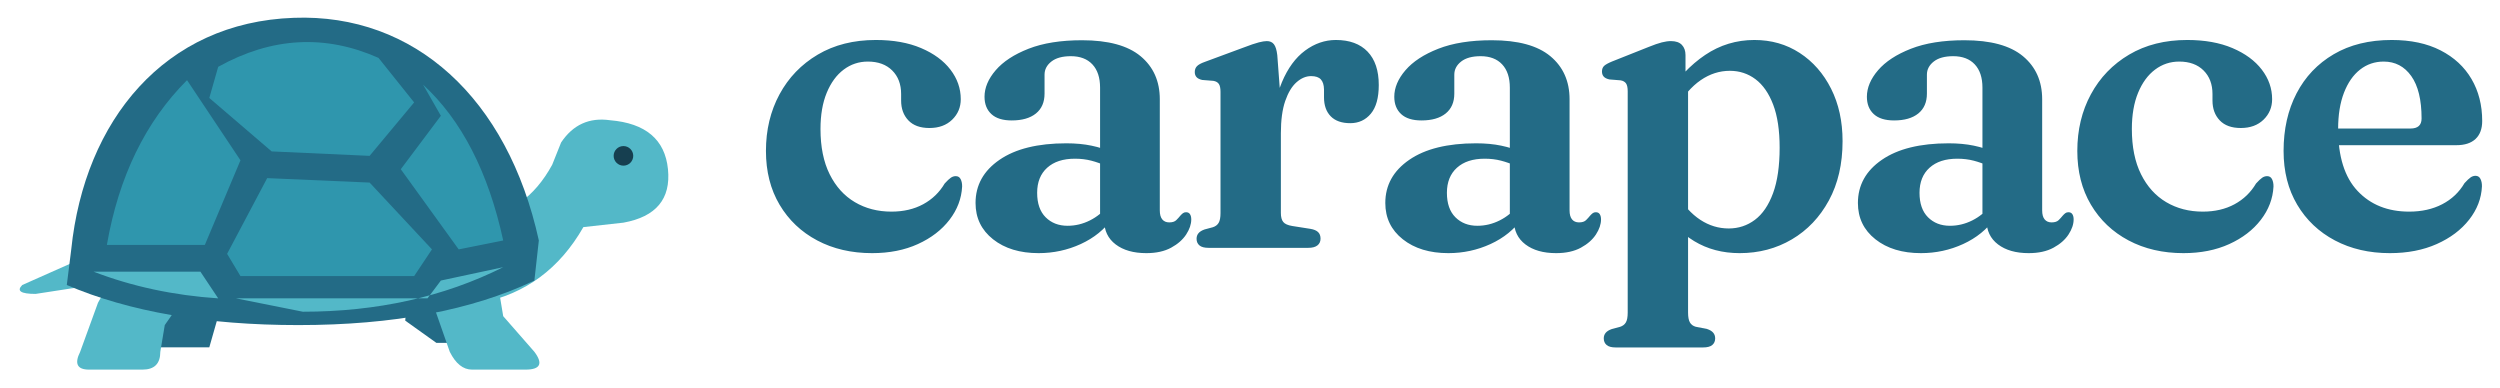
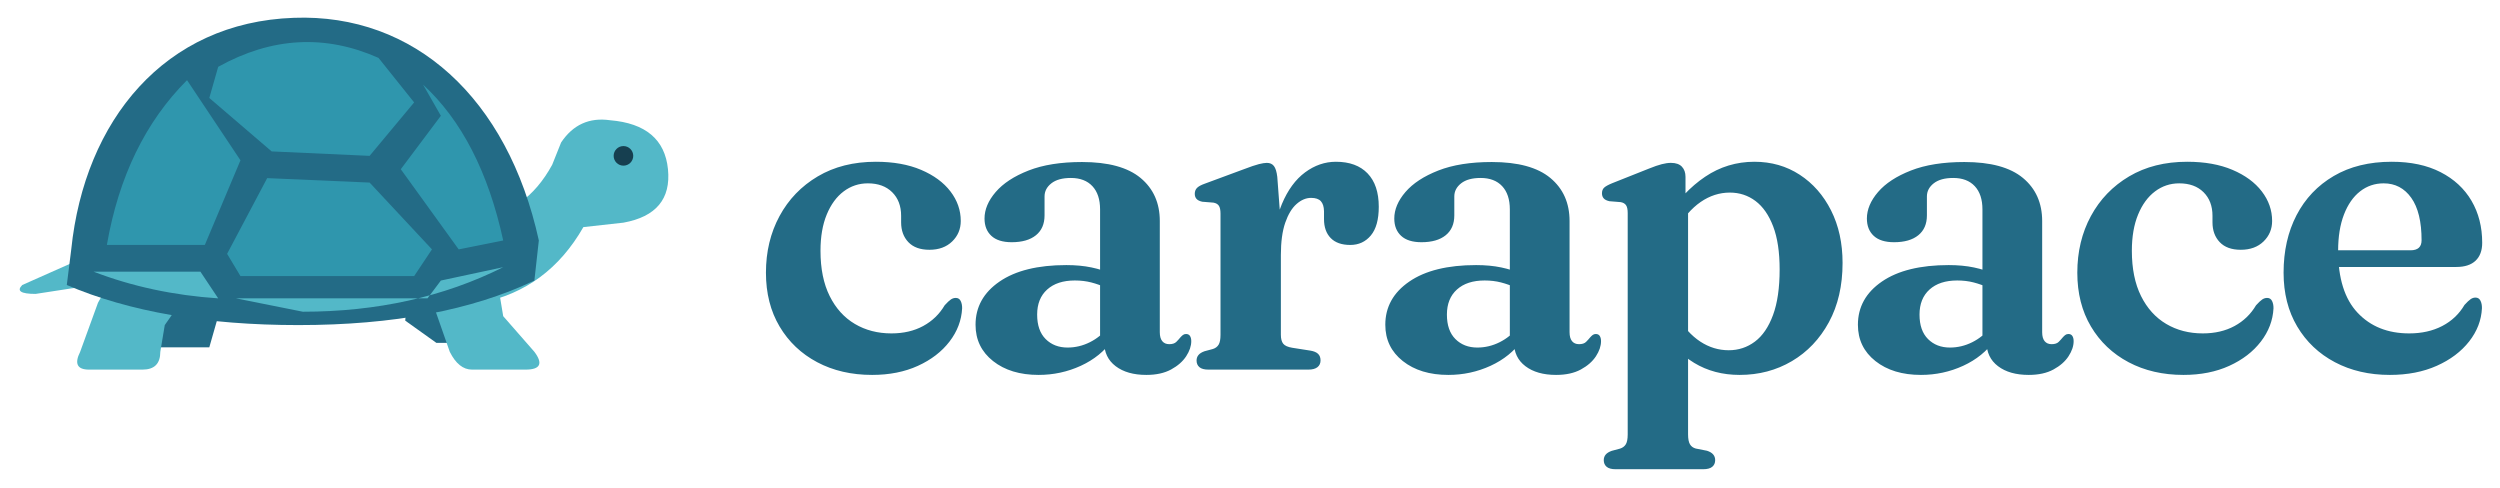
- <svg xmlns="http://www.w3.org/2000/svg" viewBox="8 39.0 561.4 87.0" role="img" aria-label="carapace">
+ <svg xmlns="http://www.w3.org/2000/svg" viewBox="8 39.0 561.4 109.4" role="img" aria-label="carapace">
  <g transform="translate(0 18)">
    <path fill="#236b86" d="M49 80 59 85 55 99H43L42 95ZM100 81 111 84 119 98H106L99 93Z" />
    <path fill="#53b8c8" d="M31 77 13 85Q11 87 16 87L29 85ZM35 80 52 84 45 94 44 100Q44 104 40 104H28Q24 104 26 100L30 89ZM102 80 119 80 121 92 128 100Q131 104 126 104H114Q111 104 109 100ZM115 70Q126 69 132 58L134 53Q138 47 145 48Q157 49 158 59Q159 69 148 71L139 72Q131 86 116 89Z" />
    <path fill="#236b86" d="M24 77C27 48 45 26 74 25C101 24 122 43 129 75L128 84Q107 94 75 94Q44 94 23 85Z" />
    <g fill="#2f96ad">
      <path d="M57 36Q75 26 93 34L101 44 91 56 69 55 55 43Z" />
      <path d="M50 39 62 57 54 76 32 76Q36 53 50 39Z" />
      <path d="M68 61 91 62 105 77 101 83 62 83 59 78Z" />
      <path d="M103 40Q116 52 121 75L111 77 98 59 107 47Z" />
    </g>
    <path fill="#53b8c8" d="M29 82 53 82 57 88Q42 87 29 82ZM61 88 104 88 107 84 121 81Q101 91 76 91Z" />
    <circle fill="#163f50" cx="148" cy="56" r="2.2" />
  </g>
-   <path fill="#236b86" transform="translate(176.525 94.654) scale(0.048)" d="M983.8 -695.4Q983.8 -638.6 943.7 -599.6Q903.6 -560.6 837.2 -560.6Q772.6 -560.6 738.7 -596.3Q704.8 -632 704.8 -689V-719.8Q704.8 -788.4 663 -829.9Q621.2 -871.4 549.2 -871.4Q486.2 -871.4 436.1 -833.8Q386 -796.2 356.8 -725.5Q327.6 -654.8 327.6 -556Q327.6 -430.4 370.5 -344.2Q413.4 -258 488.4 -213.7Q563.4 -169.4 659.4 -169.4Q744.2 -169.4 807.9 -203.9Q871.6 -238.4 908.6 -301Q926.8 -321 937.6 -328.2Q948.4 -335.4 960.4 -335.4Q976.4 -335.4 983.5 -321Q990.6 -306.6 990.2 -286.4Q985.8 -202.2 931.1 -131.1Q876.4 -60 783.2 -17.6Q690 24.8 569.2 24.8Q424.2 24.8 312.1 -34.7Q200 -94.2 136.2 -201.7Q72.4 -309.2 72.4 -453.4Q72.4 -600.8 135.9 -718.2Q199.4 -835.6 314.9 -904Q430.4 -972.4 586.6 -972.4Q709.2 -972.4 798.3 -934.5Q887.4 -896.6 935.6 -833.6Q983.8 -770.6 983.8 -695.4ZM1654.8 -128.2V-149.2L1635.6 -153.8V-749.4Q1635.6 -819.8 1599.7 -858.2Q1563.8 -896.6 1498.8 -896.6Q1439.6 -896.6 1407.7 -871.5Q1375.8 -846.4 1375.8 -810.2V-721.6Q1375.8 -661.2 1335.5 -628.6Q1295.2 -596 1222.2 -596Q1159.2 -596 1127.1 -625.7Q1095 -655.4 1095 -706.8Q1095 -770 1147.2 -830.8Q1199.4 -891.6 1300.9 -931.4Q1402.4 -971.2 1551 -971.2Q1735.4 -971.2 1825.2 -896.5Q1915 -821.8 1915 -695V-175Q1915 -147.2 1926.5 -133.1Q1938 -119 1959.2 -119Q1981.4 -119 1992.1 -129.6Q2002.8 -140.2 2011 -150.4Q2016.8 -157 2022.9 -161.8Q2029 -166.6 2037.8 -166.6Q2050.4 -166.6 2056.3 -157.3Q2062.2 -148 2062.2 -133Q2062.2 -99 2038.4 -62.5Q2014.6 -26 1967.9 -0.6Q1921.2 24.8 1852 24.8Q1762.2 24.8 1708.5 -16Q1654.8 -56.8 1654.8 -128.2ZM1053 -209.8Q1053 -334.8 1165.2 -411.9Q1277.4 -489 1477.8 -489Q1542.8 -489 1595.4 -478Q1648 -467 1686.4 -448.8L1664.4 -383Q1629.8 -398.6 1594.5 -407.8Q1559.2 -417 1517.6 -417Q1435 -417 1388.1 -374.7Q1341.2 -332.4 1341.2 -257.4Q1341.2 -182.6 1381 -142.9Q1420.8 -103.2 1483.6 -103.2Q1537.8 -103.2 1587.7 -128.1Q1637.6 -153 1671.8 -196.6L1693.8 -138.2Q1638.2 -60.4 1545.3 -17.8Q1452.4 24.8 1348 24.8Q1216.8 24.8 1134.9 -40Q1053 -104.8 1053 -209.8ZM2444.8 -530.4Q2444.8 -676.2 2486.2 -774.7Q2527.6 -873.2 2594.7 -922.8Q2661.8 -972.4 2738.8 -972.4Q2834.8 -972.4 2887.1 -917.9Q2939.4 -863.4 2939.4 -761.8Q2939.4 -672 2902.3 -627.6Q2865.2 -583.2 2806 -583.2Q2746.2 -583.2 2714.7 -615.3Q2683.2 -647.4 2683.2 -704.4V-741.2Q2682.6 -772.4 2668.5 -787.9Q2654.4 -803.4 2622.8 -803.4Q2587.2 -803.4 2554.7 -774.7Q2522.2 -746 2501.8 -687.1Q2481.4 -628.2 2481.4 -536ZM2464.6 -902 2481.4 -677.8V-163.2Q2481.4 -134.6 2492.6 -120.9Q2503.8 -107.2 2534.6 -102.2L2619.8 -88.8Q2643.8 -84.8 2655.4 -73.8Q2667 -62.8 2667 -43Q2667 -22.8 2652.5 -11.4Q2638 0 2610 0H2142.6Q2113.8 0 2100.4 -11.4Q2087 -22.8 2087 -42.4Q2087 -57.6 2096 -68.4Q2105 -79.2 2124.4 -86L2163.2 -96.4Q2181.4 -102.2 2190.2 -116.7Q2199 -131.2 2199 -162.8V-729.6Q2199 -755.6 2191.1 -766.9Q2183.2 -778.2 2165.8 -781.2L2113.4 -785.4Q2094.8 -789.6 2086.7 -798.8Q2078.6 -808 2078.6 -822.4Q2078.6 -839.2 2088.9 -849.9Q2099.2 -860.6 2125.8 -870L2305.2 -936.4Q2355.4 -955.6 2378.8 -961.4Q2402.2 -967.2 2415.6 -967.2Q2437.6 -967.2 2449 -952.3Q2460.4 -937.4 2464.6 -902ZM3571.8 -128.2V-149.2L3552.6 -153.8V-749.4Q3552.6 -819.8 3516.7 -858.2Q3480.8 -896.6 3415.8 -896.6Q3356.6 -896.6 3324.7 -871.5Q3292.8 -846.4 3292.8 -810.2V-721.6Q3292.8 -661.2 3252.5 -628.6Q3212.2 -596 3139.2 -596Q3076.2 -596 3044.1 -625.7Q3012 -655.4 3012 -706.8Q3012 -770 3064.2 -830.8Q3116.4 -891.6 3217.9 -931.4Q3319.4 -971.2 3468 -971.2Q3652.4 -971.2 3742.2 -896.5Q3832 -821.8 3832 -695V-175Q3832 -147.2 3843.5 -133.1Q3855 -119 3876.2 -119Q3898.4 -119 3909.1 -129.6Q3919.8 -140.2 3928 -150.4Q3933.8 -157 3939.9 -161.8Q3946 -166.6 3954.8 -166.6Q3967.4 -166.6 3973.3 -157.3Q3979.2 -148 3979.2 -133Q3979.2 -99 3955.4 -62.5Q3931.6 -26 3884.9 -0.6Q3838.2 24.8 3769 24.8Q3679.2 24.8 3625.5 -16Q3571.8 -56.8 3571.8 -128.2ZM2970 -209.8Q2970 -334.8 3082.2 -411.9Q3194.4 -489 3394.8 -489Q3459.8 -489 3512.4 -478Q3565 -467 3603.4 -448.8L3581.4 -383Q3546.8 -398.6 3511.5 -407.8Q3476.2 -417 3434.6 -417Q3352 -417 3305.1 -374.7Q3258.2 -332.4 3258.2 -257.4Q3258.2 -182.6 3298 -142.9Q3337.8 -103.2 3400.6 -103.2Q3454.8 -103.2 3504.7 -128.1Q3554.6 -153 3588.8 -196.6L3610.8 -138.2Q3555.2 -60.4 3462.3 -17.8Q3369.4 24.8 3265 24.8Q3133.8 24.8 3051.9 -40Q2970 -104.8 2970 -209.8ZM4374.4 -902V-790.8L4386.4 -766.4V302.8Q4386.4 334.4 4395.2 349.3Q4404 364.2 4422.2 369.2L4475 379.6Q4494.8 386 4504 397Q4513.2 408 4513.2 423.6Q4513.2 443.2 4499.6 454.6Q4486 466 4456.8 466H4047.6Q4018.8 466 4005.4 454.6Q3992 443.2 3992 423.6Q3992 408.4 4001 397.6Q4010 386.8 4029.4 380L4068.2 369.6Q4086.4 363.8 4095.2 349.3Q4104 334.8 4104 303.2V-732Q4104 -758 4096.1 -769.3Q4088.2 -780.6 4070.8 -783.6L4018.4 -787.8Q3999.8 -792 3991.7 -801.2Q3983.6 -810.4 3983.6 -824.8Q3983.6 -841.6 3993.6 -851.1Q4003.6 -860.6 4030.8 -871.8L4202.4 -940Q4239.4 -955 4263.4 -961.1Q4287.4 -967.2 4306.2 -967.2Q4340.8 -967.2 4357.6 -949.3Q4374.4 -931.4 4374.4 -902ZM4328.2 -649.6 4282.4 -707.6Q4362.4 -832.4 4466.4 -902.4Q4570.4 -972.4 4696.8 -972.4Q4815.4 -972.4 4908.6 -911.8Q5001.8 -851.2 5055.5 -744.5Q5109.2 -637.8 5109.2 -499.2Q5109.2 -339.4 5045.2 -221.7Q4981.2 -104 4872 -39.6Q4762.8 24.8 4627.6 24.8Q4507.8 24.8 4414.9 -31.5Q4322 -87.8 4262 -195.2L4331.8 -254Q4381.8 -171.6 4443.6 -131.1Q4505.4 -90.6 4576.6 -90.6Q4645.2 -90.6 4699.1 -131Q4753 -171.4 4783.9 -255.4Q4814.8 -339.4 4814.8 -468.6Q4814.8 -590.6 4784.5 -670.1Q4754.2 -749.6 4701.8 -788.9Q4649.4 -828.2 4581.8 -828.2Q4509.2 -828.2 4445.4 -784.3Q4381.6 -740.4 4328.2 -649.6ZM5782.8 -128.2V-149.2L5763.6 -153.8V-749.4Q5763.6 -819.8 5727.7 -858.2Q5691.8 -896.6 5626.8 -896.6Q5567.6 -896.6 5535.7 -871.5Q5503.8 -846.4 5503.8 -810.2V-721.6Q5503.8 -661.2 5463.5 -628.6Q5423.2 -596 5350.2 -596Q5287.2 -596 5255.1 -625.7Q5223 -655.4 5223 -706.8Q5223 -770 5275.2 -830.8Q5327.4 -891.6 5428.9 -931.4Q5530.4 -971.2 5679 -971.2Q5863.4 -971.2 5953.2 -896.5Q6043 -821.8 6043 -695V-175Q6043 -147.2 6054.5 -133.1Q6066 -119 6087.2 -119Q6109.4 -119 6120.1 -129.6Q6130.8 -140.2 6139 -150.4Q6144.8 -157 6150.9 -161.8Q6157 -166.6 6165.8 -166.6Q6178.4 -166.6 6184.3 -157.3Q6190.2 -148 6190.2 -133Q6190.2 -99 6166.4 -62.5Q6142.6 -26 6095.9 -0.6Q6049.2 24.8 5980 24.8Q5890.2 24.8 5836.5 -16Q5782.8 -56.8 5782.8 -128.2ZM5181 -209.8Q5181 -334.8 5293.2 -411.9Q5405.4 -489 5605.8 -489Q5670.8 -489 5723.4 -478Q5776 -467 5814.4 -448.8L5792.4 -383Q5757.8 -398.6 5722.5 -407.8Q5687.2 -417 5645.6 -417Q5563 -417 5516.1 -374.7Q5469.2 -332.4 5469.2 -257.4Q5469.2 -182.6 5509 -142.9Q5548.8 -103.2 5611.6 -103.2Q5665.8 -103.2 5715.7 -128.1Q5765.6 -153 5799.8 -196.6L5821.8 -138.2Q5766.2 -60.4 5673.3 -17.8Q5580.4 24.8 5476 24.8Q5344.8 24.8 5262.9 -40Q5181 -104.8 5181 -209.8ZM7118.8 -695.4Q7118.8 -638.6 7078.7 -599.6Q7038.6 -560.6 6972.2 -560.6Q6907.6 -560.6 6873.7 -596.3Q6839.8 -632 6839.8 -689V-719.8Q6839.8 -788.4 6798 -829.9Q6756.2 -871.4 6684.2 -871.4Q6621.2 -871.4 6571.1 -833.8Q6521 -796.2 6491.8 -725.5Q6462.6 -654.8 6462.6 -556Q6462.6 -430.4 6505.5 -344.2Q6548.4 -258 6623.4 -213.7Q6698.4 -169.4 6794.4 -169.4Q6879.2 -169.4 6942.9 -203.9Q7006.6 -238.4 7043.6 -301Q7061.8 -321 7072.6 -328.2Q7083.4 -335.4 7095.4 -335.4Q7111.4 -335.4 7118.5 -321Q7125.6 -306.6 7125.2 -286.4Q7120.8 -202.2 7066.1 -131.1Q7011.4 -60 6918.2 -17.6Q6825 24.8 6704.2 24.8Q6559.2 24.8 6447.1 -34.7Q6335 -94.2 6271.2 -201.7Q6207.4 -309.2 6207.4 -453.4Q6207.4 -600.8 6270.9 -718.2Q6334.4 -835.6 6449.9 -904Q6565.4 -972.4 6721.6 -972.4Q6844.2 -972.4 6933.3 -934.5Q7022.4 -896.6 7070.6 -833.6Q7118.8 -770.6 7118.8 -695.4ZM8101.6 -593.2Q8101.6 -538.8 8070.6 -509.5Q8039.6 -480.2 7980.6 -480.2H7356.4V-558.2H7766.2Q7818 -558.2 7818 -605Q7818 -735.8 7769.8 -803.6Q7721.6 -871.4 7640.8 -871.4Q7578.2 -871.4 7530.2 -833.8Q7482.2 -796.2 7454.9 -725.5Q7427.6 -654.8 7427.6 -556Q7427.6 -362.8 7518.6 -266.1Q7609.6 -169.4 7760 -169.4Q7848 -169.4 7914.6 -204Q7981.2 -238.6 8018.8 -302.6Q8037 -322.6 8047.8 -329.8Q8058.6 -337 8070.2 -337Q8086.2 -337 8093.5 -322.4Q8100.8 -307.8 8100.4 -287.2Q8096.4 -203 8040.5 -131.7Q7984.6 -60.4 7889.1 -17.8Q7793.6 24.8 7669.8 24.8Q7524.8 24.8 7412.4 -34.7Q7300 -94.2 7236.2 -201.7Q7172.4 -309.2 7172.4 -453.4Q7172.4 -605.6 7233 -722.4Q7293.6 -839.2 7407.1 -905.8Q7520.6 -972.4 7678.2 -972.4Q7812 -972.4 7906.8 -923.8Q8001.6 -875.2 8051.6 -789.8Q8101.6 -704.4 8101.6 -593.2Z" />
+   <path fill="#236b86" transform="translate(176.525 122.000) scale(0.048)" d="M983.8 -695.4Q983.8 -638.6 943.7 -599.6Q903.6 -560.6 837.2 -560.6Q772.6 -560.6 738.7 -596.3Q704.8 -632 704.8 -689V-719.8Q704.8 -788.4 663 -829.9Q621.2 -871.4 549.2 -871.4Q486.2 -871.4 436.1 -833.8Q386 -796.2 356.8 -725.5Q327.6 -654.8 327.6 -556Q327.6 -430.4 370.5 -344.2Q413.4 -258 488.4 -213.7Q563.4 -169.4 659.4 -169.4Q744.2 -169.4 807.9 -203.9Q871.6 -238.4 908.6 -301Q926.8 -321 937.6 -328.2Q948.4 -335.4 960.4 -335.4Q976.4 -335.4 983.5 -321Q990.6 -306.6 990.2 -286.4Q985.8 -202.2 931.1 -131.1Q876.4 -60 783.2 -17.6Q690 24.8 569.2 24.8Q424.2 24.8 312.1 -34.7Q200 -94.2 136.2 -201.7Q72.4 -309.2 72.4 -453.4Q72.4 -600.8 135.9 -718.2Q199.4 -835.6 314.9 -904Q430.4 -972.4 586.6 -972.4Q709.2 -972.4 798.3 -934.5Q887.4 -896.6 935.6 -833.6Q983.8 -770.6 983.8 -695.4ZM1654.8 -128.2V-149.2L1635.6 -153.8V-749.4Q1635.6 -819.8 1599.7 -858.2Q1563.8 -896.6 1498.8 -896.6Q1439.6 -896.6 1407.7 -871.5Q1375.8 -846.4 1375.8 -810.2V-721.6Q1375.8 -661.2 1335.5 -628.6Q1295.2 -596 1222.2 -596Q1159.2 -596 1127.1 -625.7Q1095 -655.4 1095 -706.8Q1095 -770 1147.2 -830.8Q1199.4 -891.6 1300.9 -931.4Q1402.4 -971.2 1551 -971.2Q1735.4 -971.2 1825.2 -896.5Q1915 -821.8 1915 -695V-175Q1915 -147.2 1926.5 -133.1Q1938 -119 1959.2 -119Q1981.4 -119 1992.1 -129.6Q2002.8 -140.2 2011 -150.4Q2016.8 -157 2022.9 -161.8Q2029 -166.6 2037.8 -166.6Q2050.4 -166.6 2056.3 -157.3Q2062.2 -148 2062.2 -133Q2062.2 -99 2038.4 -62.5Q2014.6 -26 1967.9 -0.6Q1921.2 24.8 1852 24.8Q1762.2 24.8 1708.5 -16Q1654.8 -56.8 1654.8 -128.2ZM1053 -209.8Q1053 -334.8 1165.2 -411.9Q1277.4 -489 1477.8 -489Q1542.8 -489 1595.4 -478Q1648 -467 1686.4 -448.8L1664.4 -383Q1629.8 -398.6 1594.5 -407.8Q1559.2 -417 1517.6 -417Q1435 -417 1388.1 -374.7Q1341.2 -332.4 1341.2 -257.4Q1341.2 -182.6 1381 -142.9Q1420.8 -103.2 1483.6 -103.2Q1537.8 -103.2 1587.7 -128.1Q1637.6 -153 1671.8 -196.6L1693.8 -138.2Q1638.2 -60.4 1545.3 -17.8Q1452.4 24.8 1348 24.8Q1216.8 24.8 1134.9 -40Q1053 -104.8 1053 -209.8ZM2444.8 -530.4Q2444.8 -676.2 2486.2 -774.7Q2527.6 -873.2 2594.7 -922.8Q2661.8 -972.4 2738.8 -972.4Q2834.8 -972.4 2887.1 -917.9Q2939.4 -863.4 2939.4 -761.8Q2939.4 -672 2902.3 -627.6Q2865.2 -583.2 2806 -583.2Q2746.2 -583.2 2714.7 -615.3Q2683.2 -647.4 2683.2 -704.4V-741.2Q2682.6 -772.4 2668.5 -787.9Q2654.4 -803.4 2622.8 -803.4Q2587.2 -803.4 2554.7 -774.7Q2522.2 -746 2501.8 -687.1Q2481.4 -628.2 2481.4 -536ZM2464.6 -902 2481.4 -677.8V-163.2Q2481.4 -134.6 2492.6 -120.9Q2503.8 -107.2 2534.6 -102.2L2619.8 -88.8Q2643.8 -84.8 2655.4 -73.8Q2667 -62.8 2667 -43Q2667 -22.8 2652.5 -11.4Q2638 0 2610 0H2142.6Q2113.8 0 2100.4 -11.4Q2087 -22.8 2087 -42.4Q2087 -57.6 2096 -68.4Q2105 -79.2 2124.4 -86L2163.2 -96.4Q2181.4 -102.2 2190.2 -116.7Q2199 -131.2 2199 -162.8V-729.6Q2199 -755.6 2191.1 -766.9Q2183.2 -778.2 2165.8 -781.2L2113.4 -785.4Q2094.8 -789.6 2086.7 -798.8Q2078.6 -808 2078.6 -822.4Q2078.6 -839.2 2088.9 -849.9Q2099.2 -860.6 2125.8 -870L2305.2 -936.4Q2355.4 -955.6 2378.8 -961.4Q2402.2 -967.2 2415.6 -967.2Q2437.6 -967.2 2449 -952.3Q2460.4 -937.4 2464.6 -902ZM3571.8 -128.2V-149.2L3552.6 -153.8V-749.4Q3552.6 -819.8 3516.7 -858.2Q3480.8 -896.6 3415.8 -896.6Q3356.6 -896.6 3324.7 -871.5Q3292.8 -846.4 3292.8 -810.2V-721.6Q3292.8 -661.2 3252.5 -628.6Q3212.2 -596 3139.2 -596Q3076.2 -596 3044.1 -625.7Q3012 -655.4 3012 -706.8Q3012 -770 3064.2 -830.8Q3116.4 -891.6 3217.9 -931.4Q3319.4 -971.2 3468 -971.2Q3652.4 -971.2 3742.2 -896.5Q3832 -821.8 3832 -695V-175Q3832 -147.2 3843.5 -133.1Q3855 -119 3876.2 -119Q3898.4 -119 3909.1 -129.6Q3919.8 -140.2 3928 -150.4Q3933.8 -157 3939.9 -161.8Q3946 -166.6 3954.8 -166.6Q3967.4 -166.6 3973.3 -157.3Q3979.2 -148 3979.2 -133Q3979.2 -99 3955.4 -62.5Q3931.6 -26 3884.9 -0.6Q3838.2 24.8 3769 24.8Q3679.2 24.8 3625.5 -16Q3571.8 -56.8 3571.8 -128.2ZM2970 -209.8Q2970 -334.8 3082.2 -411.9Q3194.4 -489 3394.8 -489Q3459.8 -489 3512.4 -478Q3565 -467 3603.4 -448.8L3581.4 -383Q3546.8 -398.6 3511.5 -407.8Q3476.2 -417 3434.6 -417Q3352 -417 3305.1 -374.7Q3258.2 -332.4 3258.2 -257.4Q3258.2 -182.6 3298 -142.9Q3337.8 -103.2 3400.6 -103.2Q3454.8 -103.2 3504.7 -128.1Q3554.6 -153 3588.8 -196.6L3610.8 -138.2Q3555.2 -60.4 3462.3 -17.8Q3369.4 24.8 3265 24.8Q3133.8 24.8 3051.9 -40Q2970 -104.8 2970 -209.8ZM4374.4 -902V-790.8L4386.4 -766.4V302.8Q4386.4 334.4 4395.2 349.3Q4404 364.2 4422.2 369.2L4475 379.6Q4494.8 386 4504 397Q4513.2 408 4513.2 423.6Q4513.2 443.2 4499.6 454.6Q4486 466 4456.8 466H4047.6Q4018.8 466 4005.4 454.6Q3992 443.2 3992 423.6Q3992 408.4 4001 397.6Q4010 386.8 4029.4 380L4068.2 369.6Q4086.4 363.8 4095.2 349.3Q4104 334.8 4104 303.2V-732Q4104 -758 4096.1 -769.3Q4088.2 -780.6 4070.8 -783.6L4018.4 -787.8Q3999.8 -792 3991.7 -801.2Q3983.6 -810.4 3983.6 -824.8Q3983.6 -841.6 3993.6 -851.1Q4003.6 -860.6 4030.8 -871.8L4202.4 -940Q4239.4 -955 4263.4 -961.1Q4287.4 -967.2 4306.2 -967.2Q4340.8 -967.2 4357.6 -949.3Q4374.4 -931.4 4374.4 -902ZM4328.2 -649.6 4282.4 -707.6Q4362.4 -832.4 4466.4 -902.4Q4570.4 -972.4 4696.8 -972.4Q4815.4 -972.4 4908.6 -911.8Q5001.8 -851.2 5055.5 -744.5Q5109.2 -637.8 5109.2 -499.2Q5109.2 -339.4 5045.2 -221.7Q4981.2 -104 4872 -39.6Q4762.8 24.8 4627.6 24.8Q4507.8 24.8 4414.9 -31.5Q4322 -87.8 4262 -195.2L4331.8 -254Q4381.8 -171.6 4443.6 -131.1Q4505.4 -90.6 4576.6 -90.6Q4645.2 -90.6 4699.1 -131Q4753 -171.4 4783.9 -255.4Q4814.8 -339.4 4814.8 -468.6Q4814.8 -590.6 4784.5 -670.1Q4754.2 -749.6 4701.8 -788.9Q4649.4 -828.2 4581.8 -828.2Q4509.2 -828.2 4445.4 -784.3Q4381.6 -740.4 4328.2 -649.6ZM5782.8 -128.2V-149.2L5763.6 -153.8V-749.4Q5763.6 -819.8 5727.7 -858.2Q5691.8 -896.6 5626.8 -896.6Q5567.6 -896.6 5535.7 -871.5Q5503.8 -846.4 5503.8 -810.2V-721.6Q5503.8 -661.2 5463.5 -628.6Q5423.2 -596 5350.2 -596Q5287.2 -596 5255.1 -625.7Q5223 -655.4 5223 -706.8Q5223 -770 5275.2 -830.8Q5327.4 -891.6 5428.9 -931.4Q5530.4 -971.2 5679 -971.2Q5863.4 -971.2 5953.2 -896.5Q6043 -821.8 6043 -695V-175Q6043 -147.2 6054.5 -133.1Q6066 -119 6087.2 -119Q6109.4 -119 6120.1 -129.6Q6130.8 -140.2 6139 -150.4Q6144.8 -157 6150.9 -161.8Q6157 -166.6 6165.8 -166.6Q6178.4 -166.6 6184.3 -157.3Q6190.2 -148 6190.2 -133Q6190.2 -99 6166.4 -62.5Q6142.6 -26 6095.9 -0.6Q6049.2 24.8 5980 24.8Q5890.2 24.8 5836.5 -16Q5782.8 -56.8 5782.8 -128.2ZM5181 -209.8Q5181 -334.8 5293.2 -411.9Q5405.4 -489 5605.8 -489Q5670.8 -489 5723.4 -478Q5776 -467 5814.4 -448.8L5792.4 -383Q5757.8 -398.6 5722.5 -407.8Q5687.2 -417 5645.6 -417Q5563 -417 5516.1 -374.7Q5469.2 -332.4 5469.2 -257.4Q5469.2 -182.6 5509 -142.9Q5548.8 -103.2 5611.6 -103.2Q5665.8 -103.2 5715.7 -128.1Q5765.6 -153 5799.8 -196.6L5821.8 -138.2Q5766.2 -60.4 5673.3 -17.8Q5580.4 24.8 5476 24.8Q5344.8 24.8 5262.9 -40Q5181 -104.8 5181 -209.8ZM7118.8 -695.4Q7118.8 -638.6 7078.7 -599.6Q7038.6 -560.6 6972.2 -560.6Q6907.6 -560.6 6873.7 -596.3Q6839.8 -632 6839.8 -689V-719.8Q6839.8 -788.4 6798 -829.9Q6756.2 -871.4 6684.2 -871.4Q6621.2 -871.4 6571.1 -833.8Q6521 -796.2 6491.8 -725.5Q6462.6 -654.8 6462.6 -556Q6462.6 -430.4 6505.5 -344.2Q6548.4 -258 6623.4 -213.7Q6698.4 -169.4 6794.4 -169.4Q6879.2 -169.4 6942.9 -203.9Q7006.6 -238.4 7043.6 -301Q7061.8 -321 7072.6 -328.2Q7083.4 -335.4 7095.4 -335.4Q7111.4 -335.4 7118.5 -321Q7125.6 -306.6 7125.2 -286.4Q7120.8 -202.2 7066.1 -131.1Q7011.4 -60 6918.2 -17.6Q6825 24.8 6704.2 24.8Q6559.2 24.8 6447.1 -34.7Q6335 -94.2 6271.2 -201.7Q6207.4 -309.2 6207.4 -453.4Q6207.4 -600.8 6270.9 -718.2Q6334.4 -835.6 6449.9 -904Q6565.4 -972.4 6721.6 -972.4Q6844.2 -972.4 6933.3 -934.5Q7022.4 -896.6 7070.6 -833.6Q7118.8 -770.6 7118.8 -695.4ZM8101.6 -593.2Q8101.6 -538.8 8070.6 -509.5Q8039.6 -480.2 7980.6 -480.2H7356.4V-558.2H7766.2Q7818 -558.2 7818 -605Q7818 -735.8 7769.8 -803.6Q7721.6 -871.4 7640.8 -871.4Q7578.2 -871.4 7530.2 -833.8Q7482.2 -796.2 7454.9 -725.5Q7427.6 -654.8 7427.6 -556Q7427.6 -362.8 7518.6 -266.1Q7609.6 -169.4 7760 -169.4Q7848 -169.4 7914.6 -204Q7981.2 -238.6 8018.8 -302.6Q8037 -322.6 8047.8 -329.8Q8058.6 -337 8070.2 -337Q8086.2 -337 8093.5 -322.4Q8100.8 -307.8 8100.4 -287.2Q8096.4 -203 8040.5 -131.7Q7984.6 -60.4 7889.1 -17.8Q7793.6 24.8 7669.8 24.8Q7524.8 24.8 7412.4 -34.7Q7300 -94.2 7236.2 -201.7Q7172.4 -309.2 7172.4 -453.4Q7172.4 -605.6 7233 -722.4Q7293.6 -839.2 7407.1 -905.8Q7520.6 -972.4 7678.2 -972.4Q7812 -972.4 7906.8 -923.8Q8001.6 -875.2 8051.6 -789.8Q8101.6 -704.4 8101.6 -593.2Z" />
</svg>
